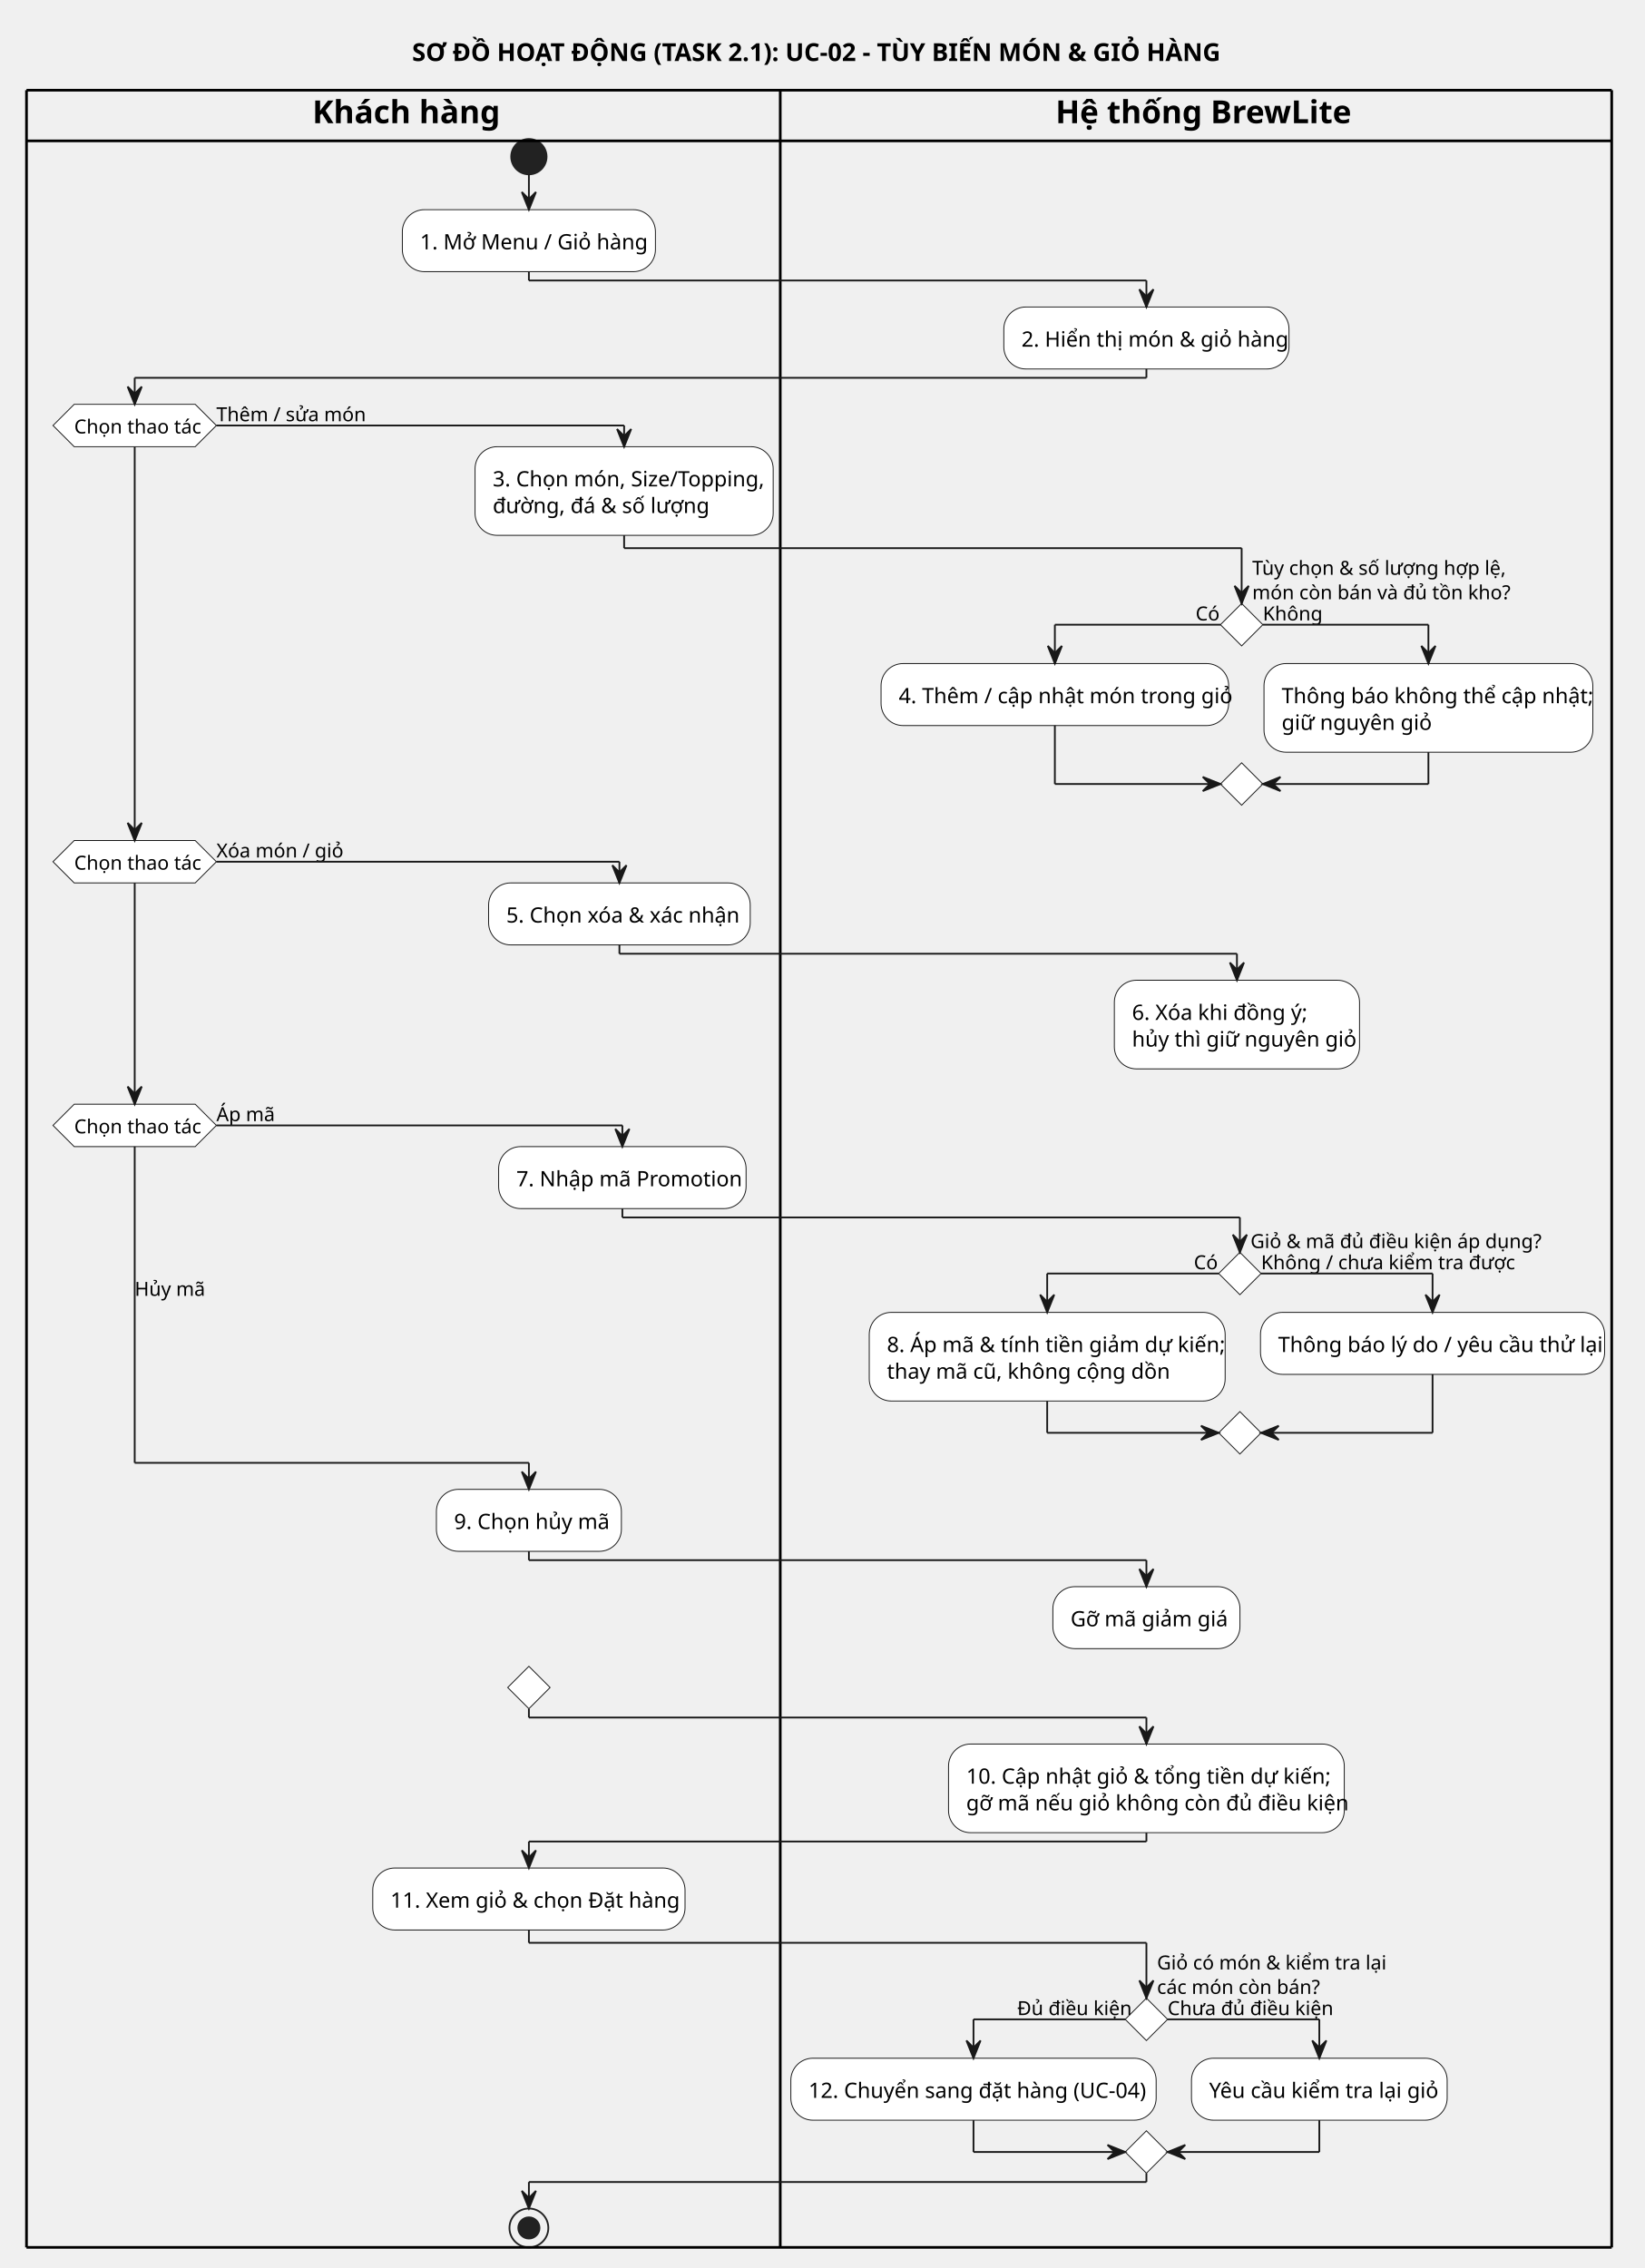
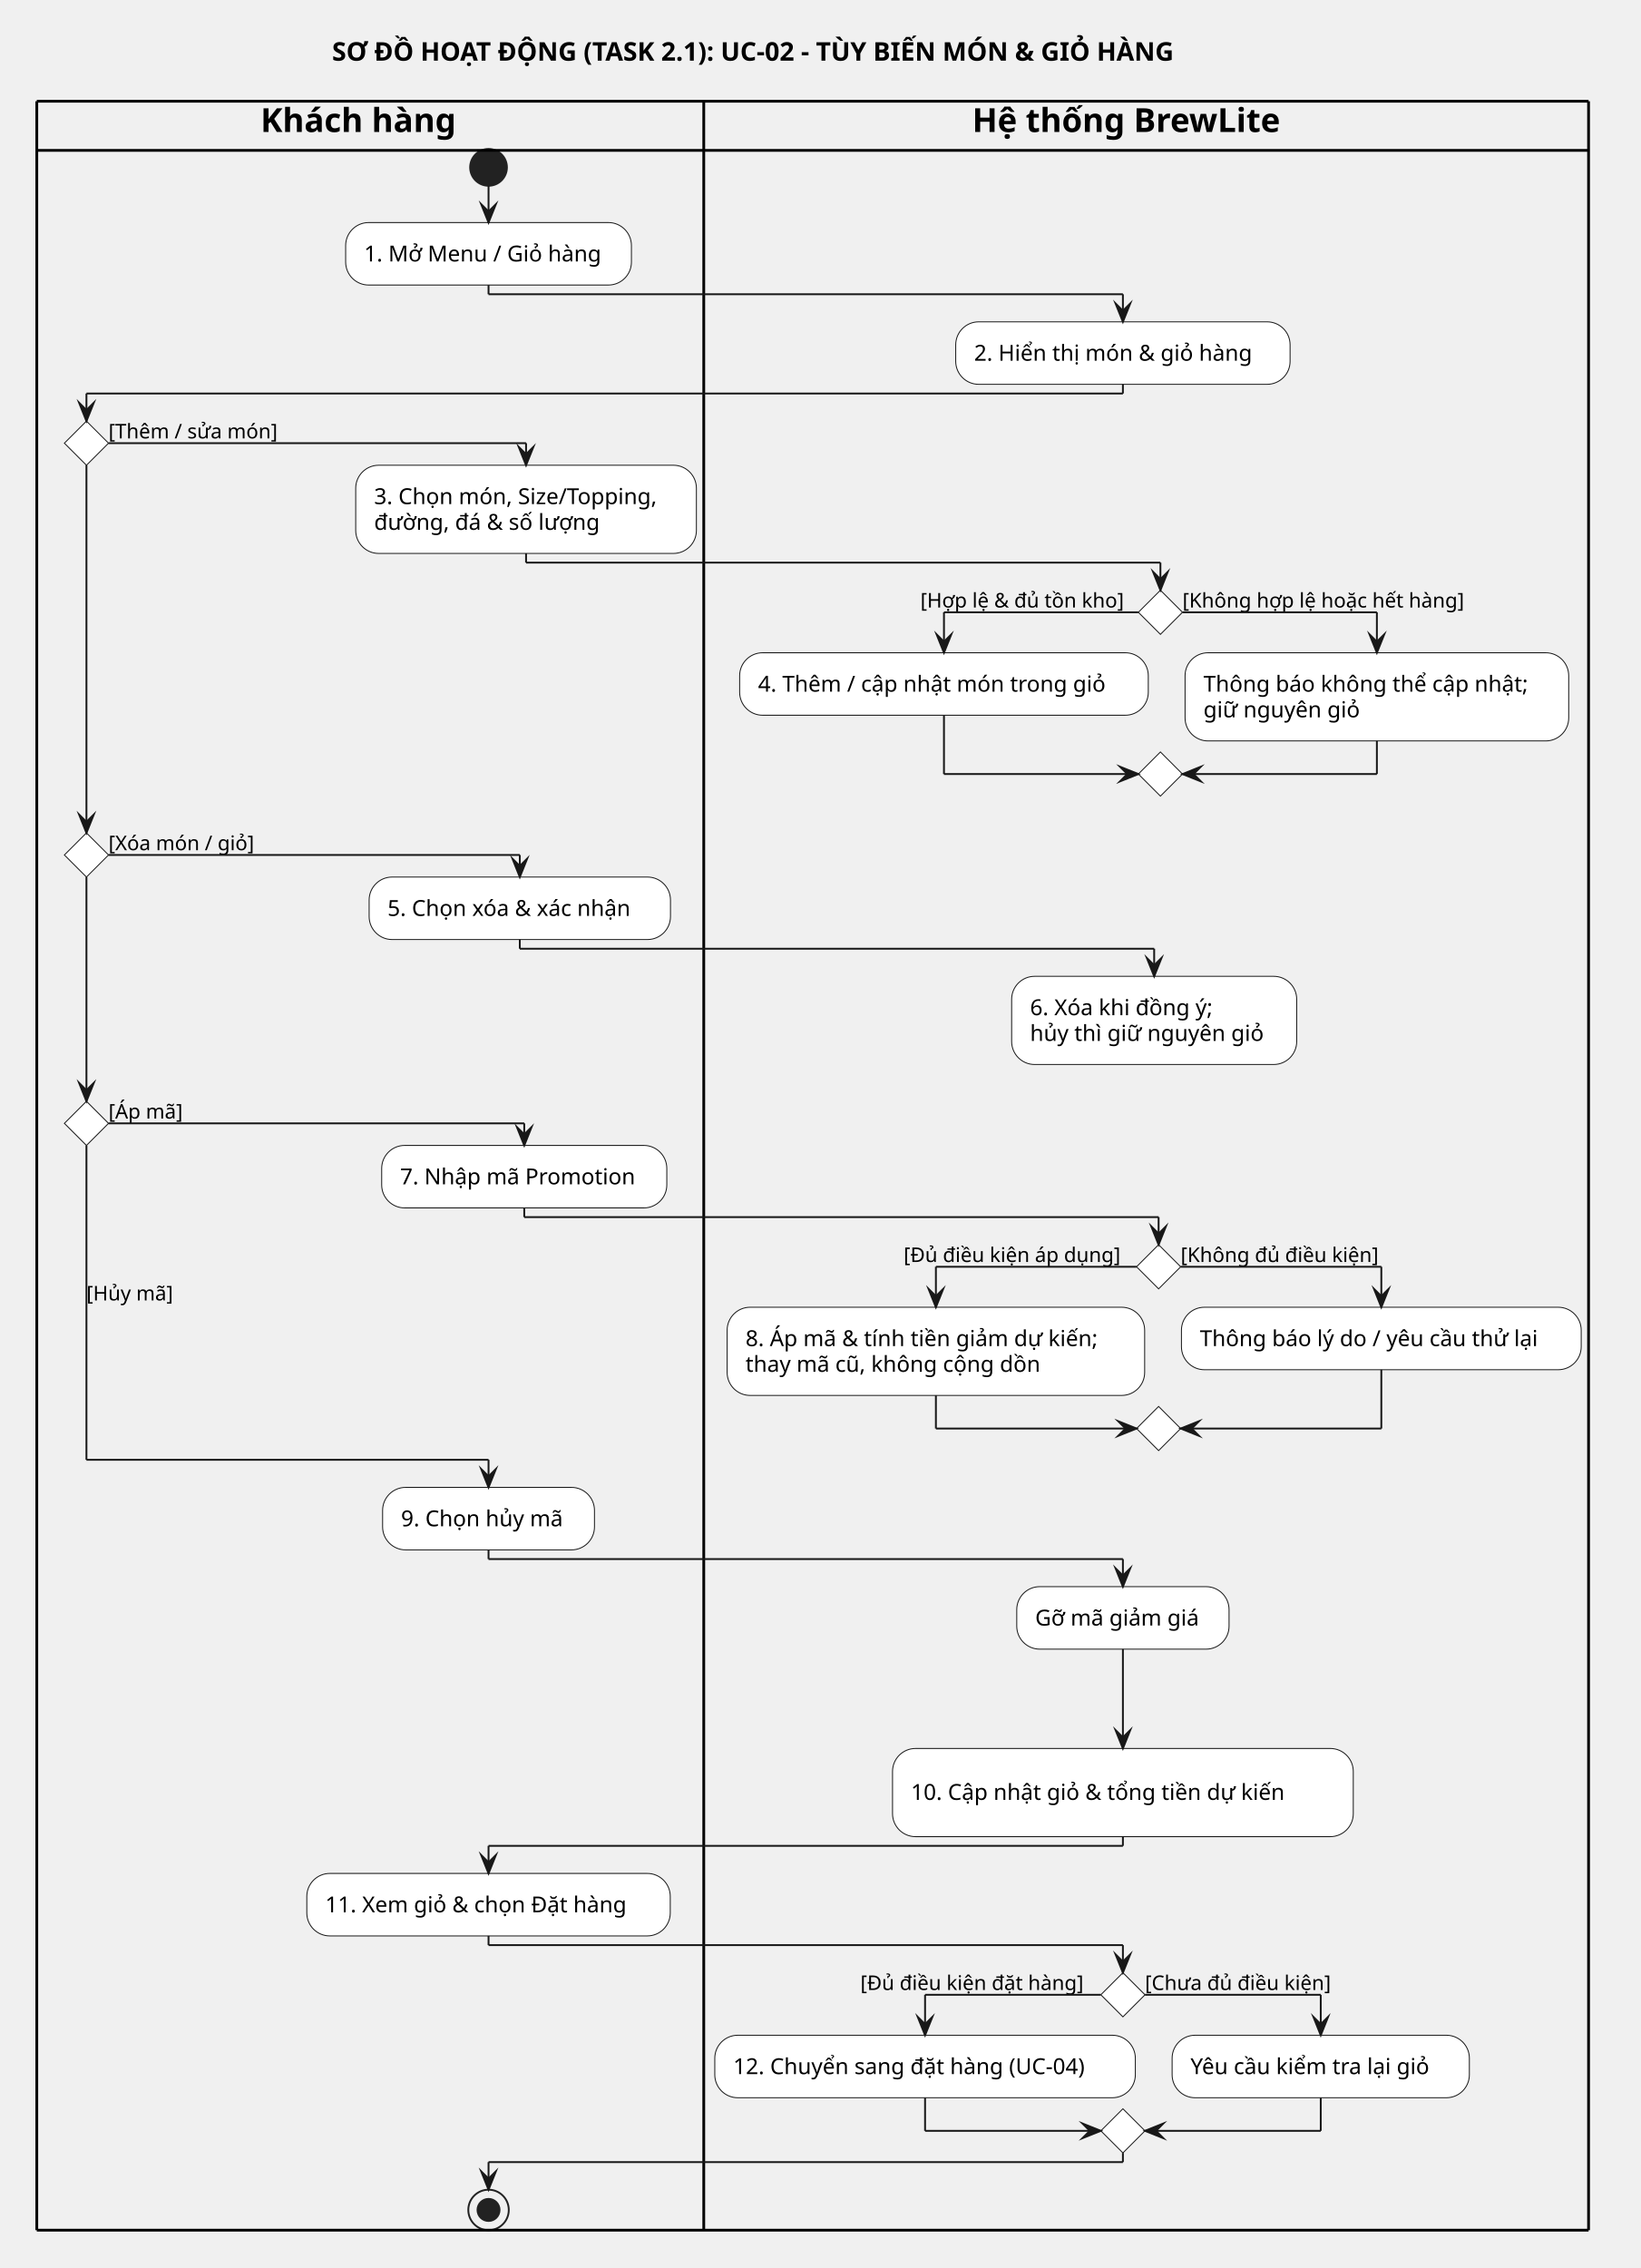
- <svg xmlns="http://www.w3.org/2000/svg" contentStyleType="text/css" data-diagram-type="ACTIVITY" height="1284px" preserveAspectRatio="none" style="width:931px;height:1284px;background:#FFFFFF;" version="1.1" viewBox="0 0 931 1284" width="931px" zoomAndPan="magnify">
+ <svg xmlns="http://www.w3.org/2000/svg" version="1.1" data-diagram-type="ACTIVITY" style="width:892px;height:1233px;background:#FFFFFF;" width="892px" height="1233px" viewBox="0 0 892 1233" zoomAndPan="magnify" preserveAspectRatio="none" contentStyleType="text/css">
  <defs />
-   <g>
-     <text fill="#000000" font-family="sans-serif" font-size="14" font-weight="bold" lengthAdjust="spacing" textLength="462.294" x="233.257" y="34.533">SƠ ĐỒ HOẠT ĐỘNG (TASK 2.1): UC-02 - TÙY BIẾN MÓN &amp; GIỎ HÀNG</text>
-     <rect fill="none" height="22.641" style="stroke:none;stroke-width:1;" width="898.808" x="15" y="51.065" />
-     <ellipse cx="299.38" cy="88.705" fill="#222222" rx="10" ry="10" style="stroke:#222222;stroke-width:1;" />
-     <rect fill="#FFFFFF" height="35.094" rx="12.5" ry="12.5" style="stroke:#181818;stroke-width:0.5;" width="143.264" x="227.748" y="118.705" />
-     <text fill="#000000" font-family="sans-serif" font-size="12" lengthAdjust="spacing" textLength="123.264" x="237.748" y="141.162">1. Mở Menu / Giỏ hàng</text>
-     <rect fill="#FFFFFF" height="50.188" rx="12.5" ry="12.5" style="stroke:#181818;stroke-width:0.5;" width="168.752" x="268.909" y="252.893" />
-     <text fill="#000000" font-family="sans-serif" font-size="12" lengthAdjust="spacing" textLength="148.752" x="278.909" y="275.35">3. Chọn món, Size/Topping,</text>
-     <text fill="#000000" font-family="sans-serif" font-size="12" lengthAdjust="spacing" textLength="118.535" x="278.909" y="290.443">đường, đá &amp; số lượng</text>
-     <rect fill="#FFFFFF" height="35.094" rx="12.5" ry="12.5" style="stroke:#181818;stroke-width:0.5;" width="148.086" x="276.583" y="499.856" />
-     <text fill="#000000" font-family="sans-serif" font-size="12" lengthAdjust="spacing" textLength="128.086" x="286.583" y="522.313">5. Chọn xóa &amp; xác nhận</text>
-     <rect fill="#FFFFFF" height="35.094" rx="12.5" ry="12.5" style="stroke:#181818;stroke-width:0.5;" width="140.059" x="282.259" y="649.138" />
-     <text fill="#000000" font-family="sans-serif" font-size="12" lengthAdjust="spacing" textLength="120.059" x="292.259" y="671.595">7. Nhập mã Promotion</text>
-     <polygon fill="#FFFFFF" points="42,228.893,110.492,228.893,122.492,240.893,110.492,252.893,42,252.893,30,240.893,42,228.893" style="stroke:#181818;stroke-width:0.5;" />
-     <text fill="#000000" font-family="sans-serif" font-size="11" lengthAdjust="spacing" textLength="68.492" x="42" y="245.394">Chọn thao tác</text>
-     <text fill="#000000" font-family="sans-serif" font-size="11" lengthAdjust="spacing" textLength="80.722" x="122.492" y="238.476">Thêm / sửa món</text>
-     <polygon fill="#FFFFFF" points="42,475.856,110.492,475.856,122.492,487.856,110.492,499.856,42,499.856,30,487.856,42,475.856" style="stroke:#181818;stroke-width:0.5;" />
-     <text fill="#000000" font-family="sans-serif" font-size="11" lengthAdjust="spacing" textLength="68.492" x="42" y="492.357">Chọn thao tác</text>
-     <text fill="#000000" font-family="sans-serif" font-size="11" lengthAdjust="spacing" textLength="67.874" x="122.492" y="485.44">Xóa món / giỏ</text>
-     <polygon fill="#FFFFFF" points="42,625.138,110.492,625.138,122.492,637.138,110.492,649.138,42,649.138,30,637.138,42,625.138" style="stroke:#181818;stroke-width:0.5;" />
-     <text fill="#000000" font-family="sans-serif" font-size="11" lengthAdjust="spacing" textLength="68.492" x="42" y="641.639">Chọn thao tác</text>
-     <text fill="#000000" font-family="sans-serif" font-size="11" lengthAdjust="spacing" textLength="31.791" x="122.492" y="634.721">Áp mã</text>
-     <rect fill="#FFFFFF" height="35.094" rx="12.5" ry="12.5" style="stroke:#181818;stroke-width:0.5;" width="104.715" x="247.023" y="843.172" />
-     <text fill="#000000" font-family="sans-serif" font-size="12" lengthAdjust="spacing" textLength="84.715" x="257.022" y="865.629">9. Chọn hủy mã</text>
-     <polygon fill="#FFFFFF" points="299.38,943.359,311.38,955.359,299.38,967.359,287.38,955.359,299.38,943.359" style="stroke:#181818;stroke-width:0.5;" />
-     <rect fill="#FFFFFF" height="35.094" rx="12.5" ry="12.5" style="stroke:#181818;stroke-width:0.5;" width="176.768" x="210.996" y="1057.547" />
-     <text fill="#000000" font-family="sans-serif" font-size="12" lengthAdjust="spacing" textLength="156.768" x="220.996" y="1080.004">11. Xem giỏ &amp; chọn Đặt hàng</text>
-     <ellipse cx="299.38" cy="1261.323" fill="none" rx="11" ry="11" style="stroke:#222222;stroke-width:1;" />
-     <ellipse cx="299.38" cy="1261.323" fill="#222222" rx="6" ry="6" style="stroke:#222222;stroke-width:1;" />
-     <line style="stroke:#000000;stroke-width:1.5;" x1="15" x2="15" y1="51.065" y2="1272.323" />
-     <rect fill="#FFFFFF" height="35.094" rx="12.5" ry="12.5" style="stroke:#181818;stroke-width:0.5;" width="161.422" x="568.216" y="173.799" />
-     <text fill="#000000" font-family="sans-serif" font-size="12" lengthAdjust="spacing" textLength="141.422" x="578.216" y="196.256">2. Hiển thị món &amp; giỏ hàng</text>
-     <polygon fill="#FFFFFF" points="702.832,341.669,714.832,353.669,702.832,365.669,690.832,353.669,702.832,341.669" style="stroke:#181818;stroke-width:0.5;" />
-     <text fill="#000000" font-family="sans-serif" font-size="11" lengthAdjust="spacing" textLength="139.804" x="708.832" y="325.416">Tùy chọn &amp; số lượng hợp lệ,</text>
-     <text fill="#000000" font-family="sans-serif" font-size="11" lengthAdjust="spacing" textLength="138.821" x="708.832" y="339.252">món còn bán và đủ tồn kho?</text>
-     <text fill="#000000" font-family="sans-serif" font-size="11" lengthAdjust="spacing" textLength="14.062" x="676.77" y="351.252">Có</text>
-     <text fill="#000000" font-family="sans-serif" font-size="11" lengthAdjust="spacing" textLength="31.808" x="714.832" y="351.252">Không</text>
-     <rect fill="#FFFFFF" height="35.094" rx="12.5" ry="12.5" style="stroke:#181818;stroke-width:0.5;" width="196.766" x="498.725" y="375.669" />
-     <text fill="#000000" font-family="sans-serif" font-size="12" lengthAdjust="spacing" textLength="176.766" x="508.725" y="398.126">4. Thêm / cập nhật món trong giỏ</text>
-     <rect fill="#FFFFFF" height="50.188" rx="12.5" ry="12.5" style="stroke:#181818;stroke-width:0.5;" width="186.131" x="715.491" y="375.669" />
-     <text fill="#000000" font-family="sans-serif" font-size="12" lengthAdjust="spacing" textLength="166.131" x="725.491" y="398.126">Thông báo không thể cập nhật;</text>
-     <text fill="#000000" font-family="sans-serif" font-size="12" lengthAdjust="spacing" textLength="79.424" x="725.491" y="413.22">giữ nguyên giỏ</text>
-     <polygon fill="#FFFFFF" points="702.832,431.856,714.832,443.856,702.832,455.856,690.832,443.856,702.832,431.856" style="stroke:#181818;stroke-width:0.5;" />
-     <rect fill="#FFFFFF" height="50.188" rx="12.5" ry="12.5" style="stroke:#181818;stroke-width:0.5;" width="138.781" x="630.783" y="554.95" />
-     <text fill="#000000" font-family="sans-serif" font-size="12" lengthAdjust="spacing" textLength="96.064" x="640.783" y="577.407">6. Xóa khi đồng ý;</text>
-     <text fill="#000000" font-family="sans-serif" font-size="12" lengthAdjust="spacing" textLength="118.781" x="640.783" y="592.501">hủy thì giữ nguyên giỏ</text>
-     <polygon fill="#FFFFFF" points="701.836,708.984,713.836,720.984,701.836,732.984,689.836,720.984,701.836,708.984" style="stroke:#181818;stroke-width:0.5;" />
-     <text fill="#000000" font-family="sans-serif" font-size="11" lengthAdjust="spacing" textLength="157.164" x="707.836" y="706.567">Giỏ &amp; mã đủ điều kiện áp dụng?</text>
-     <text fill="#000000" font-family="sans-serif" font-size="11" lengthAdjust="spacing" textLength="14.062" x="675.774" y="718.567">Có</text>
-     <text fill="#000000" font-family="sans-serif" font-size="11" lengthAdjust="spacing" textLength="137.5" x="713.836" y="718.567">Không / chưa kiểm tra được</text>
-     <rect fill="#FFFFFF" height="50.188" rx="12.5" ry="12.5" style="stroke:#181818;stroke-width:0.5;" width="201.459" x="492.04" y="742.984" />
-     <text fill="#000000" font-family="sans-serif" font-size="12" lengthAdjust="spacing" textLength="181.459" x="502.04" y="765.441">8. Áp mã &amp; tính tiền giảm dự kiến;</text>
-     <text fill="#000000" font-family="sans-serif" font-size="12" lengthAdjust="spacing" textLength="150.768" x="502.04" y="780.535">thay mã cũ, không cộng dồn</text>
-     <rect fill="#FFFFFF" height="35.094" rx="12.5" ry="12.5" style="stroke:#181818;stroke-width:0.5;" width="194.809" x="713.499" y="742.984" />
-     <text fill="#000000" font-family="sans-serif" font-size="12" lengthAdjust="spacing" textLength="174.809" x="723.499" y="765.441">Thông báo lý do / yêu cầu thử lại</text>
-     <polygon fill="#FFFFFF" points="701.836,799.172,713.836,811.172,701.836,823.172,689.836,811.172,701.836,799.172" style="stroke:#181818;stroke-width:0.5;" />
-     <rect fill="#FFFFFF" height="35.094" rx="12.5" ry="12.5" style="stroke:#181818;stroke-width:0.5;" width="105.898" x="595.978" y="898.266" />
-     <text fill="#000000" font-family="sans-serif" font-size="12" lengthAdjust="spacing" textLength="85.898" x="605.978" y="920.723">Gỡ mã giảm giá</text>
-     <rect fill="#FFFFFF" height="50.188" rx="12.5" ry="12.5" style="stroke:#181818;stroke-width:0.5;" width="224.012" x="536.921" y="987.359" />
-     <text fill="#000000" font-family="sans-serif" font-size="12" lengthAdjust="spacing" textLength="195.498" x="546.921" y="1009.816">10. Cập nhật giỏ &amp; tổng tiền dự kiến;</text>
-     <text fill="#000000" font-family="sans-serif" font-size="12" lengthAdjust="spacing" textLength="204.012" x="546.921" y="1024.91">gỡ mã nếu giỏ không còn đủ điều kiện</text>
-     <polygon fill="#FFFFFF" points="648.927,1131.229,660.927,1143.229,648.927,1155.229,636.927,1143.229,648.927,1131.229" style="stroke:#181818;stroke-width:0.5;" />
-     <text fill="#000000" font-family="sans-serif" font-size="11" lengthAdjust="spacing" textLength="122.874" x="654.927" y="1114.977">Giỏ có món &amp; kiểm tra lại</text>
-     <text fill="#000000" font-family="sans-serif" font-size="11" lengthAdjust="spacing" textLength="89.891" x="654.927" y="1128.812">các món còn bán?</text>
-     <text fill="#000000" font-family="sans-serif" font-size="11" lengthAdjust="spacing" textLength="61.15" x="575.777" y="1140.812">Đủ điều kiện</text>
-     <text fill="#000000" font-family="sans-serif" font-size="11" lengthAdjust="spacing" textLength="89.923" x="660.927" y="1140.812">Chưa đủ điều kiện</text>
-     <rect fill="#FFFFFF" height="35.094" rx="12.5" ry="12.5" style="stroke:#181818;stroke-width:0.5;" width="206.779" x="447.661" y="1165.229" />
-     <text fill="#000000" font-family="sans-serif" font-size="12" lengthAdjust="spacing" textLength="186.779" x="457.661" y="1187.687">12. Chuyển sang đặt hàng (UC-04)</text>
-     <rect fill="#FFFFFF" height="35.094" rx="12.5" ry="12.5" style="stroke:#181818;stroke-width:0.5;" width="144.728" x="674.44" y="1165.229" />
-     <text fill="#000000" font-family="sans-serif" font-size="12" lengthAdjust="spacing" textLength="124.728" x="684.44" y="1187.687">Yêu cầu kiểm tra lại giỏ</text>
-     <polygon fill="#FFFFFF" points="648.927,1206.323,660.927,1218.323,648.927,1230.323,636.927,1218.323,648.927,1206.323" style="stroke:#181818;stroke-width:0.5;" />
-     <line style="stroke:#000000;stroke-width:1.5;" x1="441.661" x2="441.661" y1="51.065" y2="1272.323" />
-     <line style="stroke:#000000;stroke-width:1.5;" x1="912.307" x2="912.307" y1="51.065" y2="1272.323" />
-     <line style="stroke:#181818;stroke-width:1;" x1="299.38" x2="299.38" y1="98.705" y2="118.705" />
-     <polygon fill="#181818" points="295.38,108.705,299.38,118.705,303.38,108.705,299.38,112.705" style="stroke:#181818;stroke-width:1;" />
-     <line style="stroke:#181818;stroke-width:1;" x1="122.492" x2="353.285" y1="240.893" y2="240.893" />
-     <line style="stroke:#181818;stroke-width:1;" x1="353.285" x2="353.285" y1="240.893" y2="252.893" />
-     <polygon fill="#181818" points="349.285,242.893,353.285,252.893,357.285,242.893,353.285,246.893" style="stroke:#181818;stroke-width:1;" />
-     <line style="stroke:#181818;stroke-width:1;" x1="122.492" x2="350.626" y1="487.856" y2="487.856" />
-     <line style="stroke:#181818;stroke-width:1;" x1="350.626" x2="350.626" y1="487.856" y2="499.856" />
-     <polygon fill="#181818" points="346.626,489.856,350.626,499.856,354.626,489.856,350.626,493.856" style="stroke:#181818;stroke-width:1;" />
-     <line style="stroke:#181818;stroke-width:1;" x1="122.492" x2="352.289" y1="637.138" y2="637.138" />
-     <line style="stroke:#181818;stroke-width:1;" x1="352.289" x2="352.289" y1="637.138" y2="649.138" />
-     <polygon fill="#181818" points="348.289,639.138,352.289,649.138,356.289,639.138,352.289,643.138" style="stroke:#181818;stroke-width:1;" />
-     <line style="stroke:#181818;stroke-width:1;" x1="76.246" x2="76.246" y1="252.893" y2="475.856" />
-     <polygon fill="#181818" points="72.246,465.856,76.246,475.856,80.246,465.856,76.246,469.856" style="stroke:#181818;stroke-width:1;" />
-     <line style="stroke:#181818;stroke-width:1;" x1="76.246" x2="76.246" y1="499.856" y2="625.138" />
-     <polygon fill="#181818" points="72.246,615.138,76.246,625.138,80.246,615.138,76.246,619.138" style="stroke:#181818;stroke-width:1;" />
-     <line style="stroke:#181818;stroke-width:1;" x1="648.927" x2="648.927" y1="208.893" y2="213.893" />
-     <line style="stroke:#181818;stroke-width:1;" x1="648.927" x2="76.246" y1="213.893" y2="213.893" />
-     <line style="stroke:#181818;stroke-width:1;" x1="76.246" x2="76.246" y1="213.893" y2="228.893" />
-     <polygon fill="#181818" points="72.246,218.893,76.246,228.893,80.246,218.893,76.246,222.893" style="stroke:#181818;stroke-width:1;" />
-     <line style="stroke:#181818;stroke-width:1;" x1="76.246" x2="76.246" y1="649.138" y2="828.172" />
-     <line style="stroke:#181818;stroke-width:1;" x1="76.246" x2="299.38" y1="828.172" y2="828.172" />
-     <line style="stroke:#181818;stroke-width:1;" x1="299.38" x2="299.38" y1="828.172" y2="843.172" />
-     <polygon fill="#181818" points="295.38,833.172,299.38,843.172,303.38,833.172,299.38,837.172" style="stroke:#181818;stroke-width:1;" />
-     <text fill="#000000" font-family="sans-serif" font-size="11" lengthAdjust="spacing" textLength="37.898" x="76.246" y="733.614">Hủy mã</text>
-     <line style="stroke:#181818;stroke-width:1;" x1="690.832" x2="597.108" y1="353.669" y2="353.669" />
-     <line style="stroke:#181818;stroke-width:1;" x1="597.108" x2="597.108" y1="353.669" y2="375.669" />
-     <polygon fill="#181818" points="593.108,365.669,597.108,375.669,601.108,365.669,597.108,369.669" style="stroke:#181818;stroke-width:1;" />
-     <line style="stroke:#181818;stroke-width:1;" x1="714.832" x2="808.556" y1="353.669" y2="353.669" />
-     <line style="stroke:#181818;stroke-width:1;" x1="808.556" x2="808.556" y1="353.669" y2="375.669" />
-     <polygon fill="#181818" points="804.556,365.669,808.556,375.669,812.556,365.669,808.556,369.669" style="stroke:#181818;stroke-width:1;" />
-     <line style="stroke:#181818;stroke-width:1;" x1="597.108" x2="597.108" y1="410.763" y2="443.856" />
-     <line style="stroke:#181818;stroke-width:1;" x1="597.108" x2="690.832" y1="443.856" y2="443.856" />
-     <polygon fill="#181818" points="680.832,439.856,690.832,443.856,680.832,447.856,684.832,443.856" style="stroke:#181818;stroke-width:1;" />
-     <line style="stroke:#181818;stroke-width:1;" x1="808.556" x2="808.556" y1="425.856" y2="443.856" />
-     <line style="stroke:#181818;stroke-width:1;" x1="808.556" x2="714.832" y1="443.856" y2="443.856" />
-     <polygon fill="#181818" points="724.832,439.856,714.832,443.856,724.832,447.856,720.832,443.856" style="stroke:#181818;stroke-width:1;" />
-     <line style="stroke:#181818;stroke-width:1;" x1="689.836" x2="592.769" y1="720.984" y2="720.984" />
-     <line style="stroke:#181818;stroke-width:1;" x1="592.769" x2="592.769" y1="720.984" y2="742.984" />
-     <polygon fill="#181818" points="588.769,732.984,592.769,742.984,596.769,732.984,592.769,736.984" style="stroke:#181818;stroke-width:1;" />
-     <line style="stroke:#181818;stroke-width:1;" x1="713.836" x2="810.903" y1="720.984" y2="720.984" />
-     <line style="stroke:#181818;stroke-width:1;" x1="810.903" x2="810.903" y1="720.984" y2="742.984" />
-     <polygon fill="#181818" points="806.903,732.984,810.903,742.984,814.903,732.984,810.903,736.984" style="stroke:#181818;stroke-width:1;" />
-     <line style="stroke:#181818;stroke-width:1;" x1="592.769" x2="592.769" y1="793.172" y2="811.172" />
-     <line style="stroke:#181818;stroke-width:1;" x1="592.769" x2="689.836" y1="811.172" y2="811.172" />
-     <polygon fill="#181818" points="679.836,807.172,689.836,811.172,679.836,815.172,683.836,811.172" style="stroke:#181818;stroke-width:1;" />
-     <line style="stroke:#181818;stroke-width:1;" x1="810.903" x2="810.903" y1="778.078" y2="811.172" />
-     <line style="stroke:#181818;stroke-width:1;" x1="810.903" x2="713.836" y1="811.172" y2="811.172" />
-     <polygon fill="#181818" points="723.836,807.172,713.836,811.172,723.836,815.172,719.836,811.172" style="stroke:#181818;stroke-width:1;" />
-     <line style="stroke:#181818;stroke-width:1;" x1="636.927" x2="551.05" y1="1143.229" y2="1143.229" />
-     <line style="stroke:#181818;stroke-width:1;" x1="551.05" x2="551.05" y1="1143.229" y2="1165.229" />
-     <polygon fill="#181818" points="547.05,1155.229,551.05,1165.229,555.05,1155.229,551.05,1159.229" style="stroke:#181818;stroke-width:1;" />
-     <line style="stroke:#181818;stroke-width:1;" x1="660.927" x2="746.804" y1="1143.229" y2="1143.229" />
-     <line style="stroke:#181818;stroke-width:1;" x1="746.804" x2="746.804" y1="1143.229" y2="1165.229" />
-     <polygon fill="#181818" points="742.804,1155.229,746.804,1165.229,750.804,1155.229,746.804,1159.229" style="stroke:#181818;stroke-width:1;" />
-     <line style="stroke:#181818;stroke-width:1;" x1="551.05" x2="551.05" y1="1200.323" y2="1218.323" />
-     <line style="stroke:#181818;stroke-width:1;" x1="551.05" x2="636.927" y1="1218.323" y2="1218.323" />
-     <polygon fill="#181818" points="626.927,1214.323,636.927,1218.323,626.927,1222.323,630.927,1218.323" style="stroke:#181818;stroke-width:1;" />
-     <line style="stroke:#181818;stroke-width:1;" x1="746.804" x2="746.804" y1="1200.323" y2="1218.323" />
-     <line style="stroke:#181818;stroke-width:1;" x1="746.804" x2="660.927" y1="1218.323" y2="1218.323" />
-     <polygon fill="#181818" points="670.927,1214.323,660.927,1218.323,670.927,1222.323,666.927,1218.323" style="stroke:#181818;stroke-width:1;" />
-     <line style="stroke:#181818;stroke-width:1;" x1="299.38" x2="299.38" y1="153.799" y2="158.799" />
-     <line style="stroke:#181818;stroke-width:1;" x1="299.38" x2="648.927" y1="158.799" y2="158.799" />
-     <line style="stroke:#181818;stroke-width:1;" x1="648.927" x2="648.927" y1="158.799" y2="173.799" />
-     <polygon fill="#181818" points="644.927,163.799,648.927,173.799,652.927,163.799,648.927,167.799" style="stroke:#181818;stroke-width:1;" />
-     <line style="stroke:#181818;stroke-width:1;" x1="353.285" x2="353.285" y1="303.08" y2="310.333" />
-     <line style="stroke:#181818;stroke-width:1;" x1="353.285" x2="702.832" y1="310.333" y2="310.333" />
-     <line style="stroke:#181818;stroke-width:1;" x1="702.832" x2="702.832" y1="310.333" y2="341.669" />
-     <polygon fill="#181818" points="698.832,331.669,702.832,341.669,706.832,331.669,702.832,335.669" style="stroke:#181818;stroke-width:1;" />
-     <line style="stroke:#181818;stroke-width:1;" x1="350.626" x2="350.626" y1="534.95" y2="539.95" />
-     <line style="stroke:#181818;stroke-width:1;" x1="350.626" x2="700.173" y1="539.95" y2="539.95" />
-     <line style="stroke:#181818;stroke-width:1;" x1="700.173" x2="700.173" y1="539.95" y2="554.95" />
-     <polygon fill="#181818" points="696.173,544.95,700.173,554.95,704.173,544.95,700.173,548.95" style="stroke:#181818;stroke-width:1;" />
-     <line style="stroke:#181818;stroke-width:1;" x1="352.289" x2="352.289" y1="684.231" y2="689.231" />
-     <line style="stroke:#181818;stroke-width:1;" x1="352.289" x2="701.836" y1="689.231" y2="689.231" />
-     <line style="stroke:#181818;stroke-width:1;" x1="701.836" x2="701.836" y1="689.231" y2="708.984" />
-     <polygon fill="#181818" points="697.836,698.984,701.836,708.984,705.836,698.984,701.836,702.984" style="stroke:#181818;stroke-width:1;" />
-     <line style="stroke:#181818;stroke-width:1;" x1="299.38" x2="299.38" y1="878.266" y2="883.266" />
-     <line style="stroke:#181818;stroke-width:1;" x1="299.38" x2="648.927" y1="883.266" y2="883.266" />
-     <line style="stroke:#181818;stroke-width:1;" x1="648.927" x2="648.927" y1="883.266" y2="898.266" />
-     <polygon fill="#181818" points="644.927,888.266,648.927,898.266,652.927,888.266,648.927,892.266" style="stroke:#181818;stroke-width:1;" />
-     <line style="stroke:#181818;stroke-width:1;" x1="299.38" x2="299.38" y1="967.359" y2="972.359" />
-     <line style="stroke:#181818;stroke-width:1;" x1="299.38" x2="648.927" y1="972.359" y2="972.359" />
-     <line style="stroke:#181818;stroke-width:1;" x1="648.927" x2="648.927" y1="972.359" y2="987.359" />
-     <polygon fill="#181818" points="644.927,977.359,648.927,987.359,652.927,977.359,648.927,981.359" style="stroke:#181818;stroke-width:1;" />
-     <line style="stroke:#181818;stroke-width:1;" x1="648.927" x2="648.927" y1="1037.547" y2="1042.547" />
-     <line style="stroke:#181818;stroke-width:1;" x1="648.927" x2="299.38" y1="1042.547" y2="1042.547" />
-     <line style="stroke:#181818;stroke-width:1;" x1="299.38" x2="299.38" y1="1042.547" y2="1057.547" />
-     <polygon fill="#181818" points="295.38,1047.547,299.38,1057.547,303.38,1047.547,299.38,1051.547" style="stroke:#181818;stroke-width:1;" />
-     <line style="stroke:#181818;stroke-width:1;" x1="299.38" x2="299.38" y1="1092.641" y2="1099.894" />
-     <line style="stroke:#181818;stroke-width:1;" x1="299.38" x2="648.927" y1="1099.894" y2="1099.894" />
-     <line style="stroke:#181818;stroke-width:1;" x1="648.927" x2="648.927" y1="1099.894" y2="1131.229" />
-     <polygon fill="#181818" points="644.927,1121.229,648.927,1131.229,652.927,1121.229,648.927,1125.229" style="stroke:#181818;stroke-width:1;" />
-     <line style="stroke:#181818;stroke-width:1;" x1="648.927" x2="648.927" y1="1230.323" y2="1235.323" />
-     <line style="stroke:#181818;stroke-width:1;" x1="648.927" x2="299.38" y1="1235.323" y2="1235.323" />
-     <line style="stroke:#181818;stroke-width:1;" x1="299.38" x2="299.38" y1="1235.323" y2="1250.323" />
-     <polygon fill="#181818" points="295.38,1240.323,299.38,1250.323,303.38,1240.323,299.38,1244.323" style="stroke:#181818;stroke-width:1;" />
-     <text fill="#000000" font-family="sans-serif" font-size="18" font-weight="bold" lengthAdjust="spacing" textLength="103.008" x="176.826" y="69.75">Khách hàng</text>
-     <text fill="#000000" font-family="sans-serif" font-size="18" font-weight="bold" lengthAdjust="spacing" textLength="159.003" x="597.482" y="69.75">Hệ thống BrewLite</text>
+   <g font-family="sans-serif" lengthAdjust="spacing">
+     <g class="title" data-source-line="11">
+       <text x="180.539" y="32.995" fill="#000" font-size="14" textLength="529.744" font-weight="700">SƠ ĐỒ HOẠT ĐỘNG (TASK 2.1): UC-02 - TÙY BIẾN MÓN &amp; GIỎ HÀNG</text>
+     </g>
+     <rect x="20" y="55.042" width="845.823" height="20.953" fill="none" style="stroke:none;" />
+     <ellipse cx="265.615" cy="90.995" rx="10" ry="10" fill="#222" style="stroke:#222;stroke-width:1;" />
+     <rect x="187.933" y="120.995" width="155.363" height="33.969" fill="#FFF" style="stroke:#181818;stroke-width:0.5;" rx="12.5" ry="12.5" />
+     <text x="197.933" y="142.134" fill="#000" font-size="12" textLength="135.363">1. Mở Menu / Giỏ hàng</text>
+     <rect x="193.399" y="252.933" width="185.229" height="47.938" fill="#FFF" style="stroke:#181818;stroke-width:0.5;" rx="12.5" ry="12.5" />
+     <text x="203.399" y="274.071" fill="#000" font-size="12" textLength="165.229">3. Chọn món, Size/Topping,</text>
+     <text x="203.399" y="288.04" fill="#000" font-size="12" textLength="128.285">đường, đá &amp; số lượng</text>
+     <rect x="200.7" y="476.808" width="163.83" height="33.969" fill="#FFF" style="stroke:#181818;stroke-width:0.5;" rx="12.5" ry="12.5" />
+     <text x="210.7" y="497.946" fill="#000" font-size="12" textLength="143.83">5. Chọn xóa &amp; xác nhận</text>
+     <rect x="207.519" y="622.714" width="155.018" height="33.969" fill="#FFF" style="stroke:#181818;stroke-width:0.5;" rx="12.5" ry="12.5" />
+     <text x="217.519" y="643.853" fill="#000" font-size="12" textLength="135.018">7. Nhập mã Promotion</text>
+     <polygon points="47,228.933,47,228.933,59,240.933,47,252.933,47,252.933,35,240.933,47,228.933" fill="#FFF" style="stroke:#181818;stroke-width:0.5;stroke-linejoin:miter;stroke-miterlimit:10;" />
+     <text x="59" y="238.338" fill="#000" font-size="11" textLength="97.813">[Thêm / sửa món]</text>
+     <polygon points="47,452.808,47,452.808,59,464.808,47,476.808,47,476.808,35,464.808,47,452.808" fill="#FFF" style="stroke:#181818;stroke-width:0.5;stroke-linejoin:miter;stroke-miterlimit:10;" />
+     <text x="59" y="462.213" fill="#000" font-size="11" textLength="84.971">[Xóa món / giỏ]</text>
+     <polygon points="47,598.714,47,598.714,59,610.714,47,622.714,47,622.714,35,610.714,47,598.714" fill="#FFF" style="stroke:#181818;stroke-width:0.5;stroke-linejoin:miter;stroke-miterlimit:10;" />
+     <text x="59" y="608.12" fill="#000" font-size="11" textLength="44.043">[Áp mã]</text>
+     <rect x="208.025" y="808.62" width="115.18" height="33.969" fill="#FFF" style="stroke:#181818;stroke-width:0.5;" rx="12.5" ry="12.5" />
+     <text x="218.025" y="829.759" fill="#000" font-size="12" textLength="95.18">9. Chọn hủy mã</text>
+     <rect x="166.813" y="1018.495" width="197.604" height="33.969" fill="#FFF" style="stroke:#181818;stroke-width:0.5;" rx="12.5" ry="12.5" />
+     <text x="176.813" y="1039.634" fill="#000" font-size="12" textLength="177.604">11. Xem giỏ &amp; chọn Đặt hàng</text>
+     <ellipse cx="265.615" cy="1201.433" rx="11" ry="11" fill="none" style="stroke:#222;stroke-width:1;" />
+     <ellipse cx="265.615" cy="1201.433" rx="6" ry="6" fill="#222" style="stroke:#222;stroke-width:1;" />
+     <line x1="20" y1="55.042" x2="20" y2="1212.433" style="stroke:#000000;stroke-width:1.5;" />
+     <rect x="519.617" y="174.964" width="181.795" height="33.969" fill="#FFF" style="stroke:#181818;stroke-width:0.5;" rx="12.5" ry="12.5" />
+     <text x="529.617" y="196.103" fill="#000" font-size="12" textLength="161.795">2. Hiển thị món &amp; giỏ hàng</text>
+     <polygon points="630.913,320.87,642.913,332.87,630.913,344.87,618.913,332.87,630.913,320.87" fill="#FFF" style="stroke:#181818;stroke-width:0.5;stroke-linejoin:miter;stroke-miterlimit:10;" />
+     <text x="500.421" y="330.276" fill="#000" font-size="11" textLength="118.492">[Hợp lệ &amp; đủ tồn kho]</text>
+     <text x="642.913" y="330.276" fill="#000" font-size="11" textLength="163.652">[Không hợp lệ hoặc hết hàng]</text>
+     <rect x="402.14" y="354.87" width="222.172" height="33.969" fill="#FFF" style="stroke:#181818;stroke-width:0.5;" rx="12.5" ry="12.5" />
+     <text x="412.14" y="376.009" fill="#000" font-size="12" textLength="202.172">4. Thêm / cập nhật món trong giỏ</text>
+     <rect x="644.312" y="354.87" width="208.578" height="47.938" fill="#FFF" style="stroke:#181818;stroke-width:0.5;" rx="12.5" ry="12.5" />
+     <text x="654.312" y="376.009" fill="#000" font-size="12" textLength="188.578">Thông báo không thể cập nhật;</text>
+     <text x="654.312" y="389.978" fill="#000" font-size="12" textLength="89.396">giữ nguyên giỏ</text>
+     <polygon points="630.913,408.808,642.913,420.808,630.913,432.808,618.913,420.808,630.913,408.808" fill="#FFF" style="stroke:#181818;stroke-width:0.5;stroke-linejoin:miter;stroke-miterlimit:10;" />
+     <rect x="550.023" y="530.776" width="154.982" height="47.938" fill="#FFF" style="stroke:#181818;stroke-width:0.5;" rx="12.5" ry="12.5" />
+     <text x="560.023" y="551.915" fill="#000" font-size="12" textLength="108.838">6. Xóa khi đồng ý;</text>
+     <text x="560.023" y="565.884" fill="#000" font-size="12" textLength="134.982">hủy thì giữ nguyên giỏ</text>
+     <polygon points="629.927,676.683,641.927,688.683,629.927,700.683,617.927,688.683,629.927,676.683" fill="#FFF" style="stroke:#181818;stroke-width:0.5;stroke-linejoin:miter;stroke-miterlimit:10;" />
+     <text x="491.288" y="686.088" fill="#000" font-size="11" textLength="126.64">[Đủ điều kiện áp dụng]</text>
+     <text x="641.927" y="686.088" fill="#000" font-size="11" textLength="114.839">[Không đủ điều kiện]</text>
+     <rect x="395.34" y="710.683" width="227" height="47.938" fill="#FFF" style="stroke:#181818;stroke-width:0.5;" rx="12.5" ry="12.5" />
+     <text x="405.34" y="731.821" fill="#000" font-size="12" textLength="207">8. Áp mã &amp; tính tiền giảm dự kiến;</text>
+     <text x="405.34" y="745.79" fill="#000" font-size="12" textLength="171.744">thay mã cũ, không cộng dồn</text>
+     <rect x="642.34" y="710.683" width="217.35" height="33.969" fill="#FFF" style="stroke:#181818;stroke-width:0.5;" rx="12.5" ry="12.5" />
+     <text x="652.34" y="731.821" fill="#000" font-size="12" textLength="197.35">Thông báo lý do / yêu cầu thử lại</text>
+     <polygon points="629.927,764.62,641.927,776.62,629.927,788.62,617.927,776.62,629.927,764.62" fill="#FFF" style="stroke:#181818;stroke-width:0.5;stroke-linejoin:miter;stroke-miterlimit:10;" />
+     <rect x="552.802" y="862.589" width="115.426" height="33.969" fill="#FFF" style="stroke:#181818;stroke-width:0.5;" rx="12.5" ry="12.5" />
+     <text x="562.802" y="883.728" fill="#000" font-size="12" textLength="95.426">Gỡ mã giảm giá</text>
+     <rect x="485.264" y="950.558" width="250.502" height="47.938" fill="#FFF" style="stroke:#181818;stroke-width:0.5;" rx="12.5" ry="12.5" />
+     <text x="495.264" y="978.5" fill="#000" font-size="12" textLength="218">10. Cập nhật giỏ &amp; tổng tiền dự kiến</text>
+     <polygon points="610.515,1072.464,622.515,1084.464,610.515,1096.464,598.515,1084.464,610.515,1072.464" fill="#FFF" style="stroke:#181818;stroke-width:0.5;stroke-linejoin:miter;stroke-miterlimit:10;" />
+     <text x="467.804" y="1081.87" fill="#000" font-size="11" textLength="130.711">[Đủ điều kiện đặt hàng]</text>
+     <text x="622.515" y="1081.87" fill="#000" font-size="11" textLength="108.335">[Chưa đủ điều kiện]</text>
+     <rect x="388.627" y="1106.464" width="228.646" height="33.969" fill="#FFF" style="stroke:#181818;stroke-width:0.5;" rx="12.5" ry="12.5" />
+     <text x="398.627" y="1127.603" fill="#000" font-size="12" textLength="208.646">12. Chuyển sang đặt hàng (UC-04)</text>
+     <rect x="637.274" y="1106.464" width="161.609" height="33.969" fill="#FFF" style="stroke:#181818;stroke-width:0.5;" rx="12.5" ry="12.5" />
+     <text x="647.274" y="1127.603" fill="#000" font-size="12" textLength="141.609">Yêu cầu kiểm tra lại giỏ</text>
+     <polygon points="610.515,1146.433,622.515,1158.433,610.515,1170.433,598.515,1158.433,610.515,1146.433" fill="#FFF" style="stroke:#181818;stroke-width:0.5;stroke-linejoin:miter;stroke-miterlimit:10;" />
+     <line x1="382.627" y1="55.042" x2="382.627" y2="1212.433" style="stroke:#000000;stroke-width:1.5;" />
+     <line x1="863.689" y1="55.042" x2="863.689" y2="1212.433" style="stroke:#000000;stroke-width:1.5;" />
+     <line x1="265.615" y1="100.995" x2="265.615" y2="120.995" style="stroke:#181818;stroke-width:1;" />
+     <polygon points="261.615,110.995,265.615,120.995,269.615,110.995,265.615,114.995" fill="#181818" style="stroke:#181818;stroke-width:1;stroke-linejoin:miter;stroke-miterlimit:10;" />
+     <line x1="59" y1="240.933" x2="286.013" y2="240.933" style="stroke:#181818;stroke-width:1;" />
+     <line x1="286.013" y1="240.933" x2="286.013" y2="252.933" style="stroke:#181818;stroke-width:1;" />
+     <polygon points="282.013,242.933,286.013,252.933,290.013,242.933,286.013,246.933" fill="#181818" style="stroke:#181818;stroke-width:1;stroke-linejoin:miter;stroke-miterlimit:10;" />
+     <line x1="59" y1="464.808" x2="282.615" y2="464.808" style="stroke:#181818;stroke-width:1;" />
+     <line x1="282.615" y1="464.808" x2="282.615" y2="476.808" style="stroke:#181818;stroke-width:1;" />
+     <polygon points="278.615,466.808,282.615,476.808,286.615,466.808,282.615,470.808" fill="#181818" style="stroke:#181818;stroke-width:1;stroke-linejoin:miter;stroke-miterlimit:10;" />
+     <line x1="59" y1="610.714" x2="285.027" y2="610.714" style="stroke:#181818;stroke-width:1;" />
+     <line x1="285.027" y1="610.714" x2="285.027" y2="622.714" style="stroke:#181818;stroke-width:1;" />
+     <polygon points="281.027,612.714,285.027,622.714,289.027,612.714,285.027,616.714" fill="#181818" style="stroke:#181818;stroke-width:1;stroke-linejoin:miter;stroke-miterlimit:10;" />
+     <line x1="47" y1="252.933" x2="47" y2="452.808" style="stroke:#181818;stroke-width:1;" />
+     <polygon points="43,442.808,47,452.808,51,442.808,47,446.808" fill="#181818" style="stroke:#181818;stroke-width:1;stroke-linejoin:miter;stroke-miterlimit:10;" />
+     <line x1="47" y1="476.808" x2="47" y2="598.714" style="stroke:#181818;stroke-width:1;" />
+     <polygon points="43,588.714,47,598.714,51,588.714,47,592.714" fill="#181818" style="stroke:#181818;stroke-width:1;stroke-linejoin:miter;stroke-miterlimit:10;" />
+     <line x1="610.515" y1="208.933" x2="610.515" y2="213.933" style="stroke:#181818;stroke-width:1;" />
+     <line x1="610.515" y1="213.933" x2="47" y2="213.933" style="stroke:#181818;stroke-width:1;" />
+     <line x1="47" y1="213.933" x2="47" y2="228.933" style="stroke:#181818;stroke-width:1;" />
+     <polygon points="43,218.933,47,228.933,51,218.933,47,222.933" fill="#181818" style="stroke:#181818;stroke-width:1;stroke-linejoin:miter;stroke-miterlimit:10;" />
+     <line x1="47" y1="622.714" x2="47" y2="793.62" style="stroke:#181818;stroke-width:1;" />
+     <line x1="47" y1="793.62" x2="265.615" y2="793.62" style="stroke:#181818;stroke-width:1;" />
+     <line x1="265.615" y1="793.62" x2="265.615" y2="808.62" style="stroke:#181818;stroke-width:1;" />
+     <polygon points="261.615,798.62,265.615,808.62,269.615,798.62,265.615,802.62" fill="#181818" style="stroke:#181818;stroke-width:1;stroke-linejoin:miter;stroke-miterlimit:10;" />
+     <text x="47" y="706.975" fill="#000" font-size="11" textLength="51.289">[Hủy mã]</text>
+     <line x1="618.913" y1="332.87" x2="513.226" y2="332.87" style="stroke:#181818;stroke-width:1;" />
+     <line x1="513.226" y1="332.87" x2="513.226" y2="354.87" style="stroke:#181818;stroke-width:1;" />
+     <polygon points="509.226,344.87,513.226,354.87,517.226,344.87,513.226,348.87" fill="#181818" style="stroke:#181818;stroke-width:1;stroke-linejoin:miter;stroke-miterlimit:10;" />
+     <line x1="642.913" y1="332.87" x2="748.601" y2="332.87" style="stroke:#181818;stroke-width:1;" />
+     <line x1="748.601" y1="332.87" x2="748.601" y2="354.87" style="stroke:#181818;stroke-width:1;" />
+     <polygon points="744.601,344.87,748.601,354.87,752.601,344.87,748.601,348.87" fill="#181818" style="stroke:#181818;stroke-width:1;stroke-linejoin:miter;stroke-miterlimit:10;" />
+     <line x1="513.226" y1="388.839" x2="513.226" y2="420.808" style="stroke:#181818;stroke-width:1;" />
+     <line x1="513.226" y1="420.808" x2="618.913" y2="420.808" style="stroke:#181818;stroke-width:1;" />
+     <polygon points="608.913,416.808,618.913,420.808,608.913,424.808,612.913,420.808" fill="#181818" style="stroke:#181818;stroke-width:1;stroke-linejoin:miter;stroke-miterlimit:10;" />
+     <line x1="748.601" y1="402.808" x2="748.601" y2="420.808" style="stroke:#181818;stroke-width:1;" />
+     <line x1="748.601" y1="420.808" x2="642.913" y2="420.808" style="stroke:#181818;stroke-width:1;" />
+     <polygon points="652.913,416.808,642.913,420.808,652.913,424.808,648.913,420.808" fill="#181818" style="stroke:#181818;stroke-width:1;stroke-linejoin:miter;stroke-miterlimit:10;" />
+     <line x1="617.927" y1="688.683" x2="508.84" y2="688.683" style="stroke:#181818;stroke-width:1;" />
+     <line x1="508.84" y1="688.683" x2="508.84" y2="710.683" style="stroke:#181818;stroke-width:1;" />
+     <polygon points="504.84,700.683,508.84,710.683,512.84,700.683,508.84,704.683" fill="#181818" style="stroke:#181818;stroke-width:1;stroke-linejoin:miter;stroke-miterlimit:10;" />
+     <line x1="641.927" y1="688.683" x2="751.015" y2="688.683" style="stroke:#181818;stroke-width:1;" />
+     <line x1="751.015" y1="688.683" x2="751.015" y2="710.683" style="stroke:#181818;stroke-width:1;" />
+     <polygon points="747.015,700.683,751.015,710.683,755.015,700.683,751.015,704.683" fill="#181818" style="stroke:#181818;stroke-width:1;stroke-linejoin:miter;stroke-miterlimit:10;" />
+     <line x1="508.84" y1="758.62" x2="508.84" y2="776.62" style="stroke:#181818;stroke-width:1;" />
+     <line x1="508.84" y1="776.62" x2="617.927" y2="776.62" style="stroke:#181818;stroke-width:1;" />
+     <polygon points="607.927,772.62,617.927,776.62,607.927,780.62,611.927,776.62" fill="#181818" style="stroke:#181818;stroke-width:1;stroke-linejoin:miter;stroke-miterlimit:10;" />
+     <line x1="751.015" y1="744.651" x2="751.015" y2="776.62" style="stroke:#181818;stroke-width:1;" />
+     <line x1="751.015" y1="776.62" x2="641.927" y2="776.62" style="stroke:#181818;stroke-width:1;" />
+     <polygon points="651.927,772.62,641.927,776.62,651.927,780.62,647.927,776.62" fill="#181818" style="stroke:#181818;stroke-width:1;stroke-linejoin:miter;stroke-miterlimit:10;" />
+     <line x1="598.515" y1="1084.464" x2="502.951" y2="1084.464" style="stroke:#181818;stroke-width:1;" />
+     <line x1="502.951" y1="1084.464" x2="502.951" y2="1106.464" style="stroke:#181818;stroke-width:1;" />
+     <polygon points="498.951,1096.464,502.951,1106.464,506.951,1096.464,502.951,1100.464" fill="#181818" style="stroke:#181818;stroke-width:1;stroke-linejoin:miter;stroke-miterlimit:10;" />
+     <line x1="622.515" y1="1084.464" x2="718.079" y2="1084.464" style="stroke:#181818;stroke-width:1;" />
+     <line x1="718.079" y1="1084.464" x2="718.079" y2="1106.464" style="stroke:#181818;stroke-width:1;" />
+     <polygon points="714.079,1096.464,718.079,1106.464,722.079,1096.464,718.079,1100.464" fill="#181818" style="stroke:#181818;stroke-width:1;stroke-linejoin:miter;stroke-miterlimit:10;" />
+     <line x1="502.951" y1="1140.433" x2="502.951" y2="1158.433" style="stroke:#181818;stroke-width:1;" />
+     <line x1="502.951" y1="1158.433" x2="598.515" y2="1158.433" style="stroke:#181818;stroke-width:1;" />
+     <polygon points="588.515,1154.433,598.515,1158.433,588.515,1162.433,592.515,1158.433" fill="#181818" style="stroke:#181818;stroke-width:1;stroke-linejoin:miter;stroke-miterlimit:10;" />
+     <line x1="718.079" y1="1140.433" x2="718.079" y2="1158.433" style="stroke:#181818;stroke-width:1;" />
+     <line x1="718.079" y1="1158.433" x2="622.515" y2="1158.433" style="stroke:#181818;stroke-width:1;" />
+     <polygon points="632.515,1154.433,622.515,1158.433,632.515,1162.433,628.515,1158.433" fill="#181818" style="stroke:#181818;stroke-width:1;stroke-linejoin:miter;stroke-miterlimit:10;" />
+     <line x1="265.615" y1="154.964" x2="265.615" y2="159.964" style="stroke:#181818;stroke-width:1;" />
+     <line x1="265.615" y1="159.964" x2="610.515" y2="159.964" style="stroke:#181818;stroke-width:1;" />
+     <line x1="610.515" y1="159.964" x2="610.515" y2="174.964" style="stroke:#181818;stroke-width:1;" />
+     <polygon points="606.515,164.964,610.515,174.964,614.515,164.964,610.515,168.964" fill="#181818" style="stroke:#181818;stroke-width:1;stroke-linejoin:miter;stroke-miterlimit:10;" />
+     <line x1="286.013" y1="300.87" x2="286.013" y2="305.87" style="stroke:#181818;stroke-width:1;" />
+     <line x1="286.013" y1="305.87" x2="630.913" y2="305.87" style="stroke:#181818;stroke-width:1;" />
+     <line x1="630.913" y1="305.87" x2="630.913" y2="320.87" style="stroke:#181818;stroke-width:1;" />
+     <polygon points="626.913,310.87,630.913,320.87,634.913,310.87,630.913,314.87" fill="#181818" style="stroke:#181818;stroke-width:1;stroke-linejoin:miter;stroke-miterlimit:10;" />
+     <line x1="282.615" y1="510.776" x2="282.615" y2="515.776" style="stroke:#181818;stroke-width:1;" />
+     <line x1="282.615" y1="515.776" x2="627.515" y2="515.776" style="stroke:#181818;stroke-width:1;" />
+     <line x1="627.515" y1="515.776" x2="627.515" y2="530.776" style="stroke:#181818;stroke-width:1;" />
+     <polygon points="623.515,520.776,627.515,530.776,631.515,520.776,627.515,524.776" fill="#181818" style="stroke:#181818;stroke-width:1;stroke-linejoin:miter;stroke-miterlimit:10;" />
+     <line x1="285.027" y1="656.683" x2="285.027" y2="661.683" style="stroke:#181818;stroke-width:1;" />
+     <line x1="285.027" y1="661.683" x2="629.927" y2="661.683" style="stroke:#181818;stroke-width:1;" />
+     <line x1="629.927" y1="661.683" x2="629.927" y2="676.683" style="stroke:#181818;stroke-width:1;" />
+     <polygon points="625.927,666.683,629.927,676.683,633.927,666.683,629.927,670.683" fill="#181818" style="stroke:#181818;stroke-width:1;stroke-linejoin:miter;stroke-miterlimit:10;" />
+     <line x1="265.615" y1="842.589" x2="265.615" y2="847.589" style="stroke:#181818;stroke-width:1;" />
+     <line x1="265.615" y1="847.589" x2="610.515" y2="847.589" style="stroke:#181818;stroke-width:1;" />
+     <line x1="610.515" y1="847.589" x2="610.515" y2="862.589" style="stroke:#181818;stroke-width:1;" />
+     <polygon points="606.515,852.589,610.515,862.589,614.515,852.589,610.515,856.589" fill="#181818" style="stroke:#181818;stroke-width:1;stroke-linejoin:miter;stroke-miterlimit:10;" />
+     <polygon points="606.515,940.558,610.515,950.558,614.515,940.558,610.515,944.558" fill="#181818" style="stroke:#181818;stroke-width:1;stroke-linejoin:miter;stroke-miterlimit:10;" />
+     <line x1="610.515" y1="998.495" x2="610.515" y2="1003.495" style="stroke:#181818;stroke-width:1;" />
+     <line x1="610.515" y1="1003.495" x2="265.615" y2="1003.495" style="stroke:#181818;stroke-width:1;" />
+     <line x1="265.615" y1="1003.495" x2="265.615" y2="1018.495" style="stroke:#181818;stroke-width:1;" />
+     <polygon points="261.615,1008.495,265.615,1018.495,269.615,1008.495,265.615,1012.495" fill="#181818" style="stroke:#181818;stroke-width:1;stroke-linejoin:miter;stroke-miterlimit:10;" />
+     <line x1="265.615" y1="1052.464" x2="265.615" y2="1057.464" style="stroke:#181818;stroke-width:1;" />
+     <line x1="265.615" y1="1057.464" x2="610.515" y2="1057.464" style="stroke:#181818;stroke-width:1;" />
+     <line x1="610.515" y1="1057.464" x2="610.515" y2="1072.464" style="stroke:#181818;stroke-width:1;" />
+     <polygon points="606.515,1062.464,610.515,1072.464,614.515,1062.464,610.515,1066.464" fill="#181818" style="stroke:#181818;stroke-width:1;stroke-linejoin:miter;stroke-miterlimit:10;" />
+     <line x1="610.515" y1="1170.433" x2="610.515" y2="1175.433" style="stroke:#181818;stroke-width:1;" />
+     <line x1="610.515" y1="1175.433" x2="265.615" y2="1175.433" style="stroke:#181818;stroke-width:1;" />
+     <line x1="265.615" y1="1175.433" x2="265.615" y2="1190.433" style="stroke:#181818;stroke-width:1;" />
+     <polygon points="261.615,1180.433,265.615,1190.433,269.615,1180.433,265.615,1184.433" fill="#181818" style="stroke:#181818;stroke-width:1;stroke-linejoin:miter;stroke-miterlimit:10;" />
+     <text x="141.654" y="71.75" fill="#000" font-size="18" textLength="119.32" font-weight="700">Khách hàng</text>
+     <text x="528.571" y="71.75" fill="#000" font-size="18" textLength="189.176" font-weight="700">Hệ thống BrewLite</text>
  </g>
+   <line style="stroke:#181818;stroke-width:1;" x1="610.515" y1="896.558" x2="610.515" y2="950.558" />
  <g id="uc02-frame">
-     <line x1="15.0" x2="912.307" y1="51.065" y2="51.065" style="stroke:#000000;stroke-width:1.5;" />
-     <line x1="15.0" x2="912.307" y1="79.75" y2="79.75" style="stroke:#000000;stroke-width:1.5;" />
-     <line x1="15.0" x2="912.307" y1="1272.323" y2="1272.323" style="stroke:#000000;stroke-width:1.5;" />
+     <line x1="20.0" x2="863.7" y1="55.042" y2="55.042" style="stroke:#000000;stroke-width:1.5;" />
+     <line x1="20.0" x2="863.7" y1="81.75" y2="81.75" style="stroke:#000000;stroke-width:1.5;" />
+     <line x1="20.0" x2="863.7" y1="1212.433" y2="1212.433" style="stroke:#000000;stroke-width:1.5;" />
  </g>
</svg>
